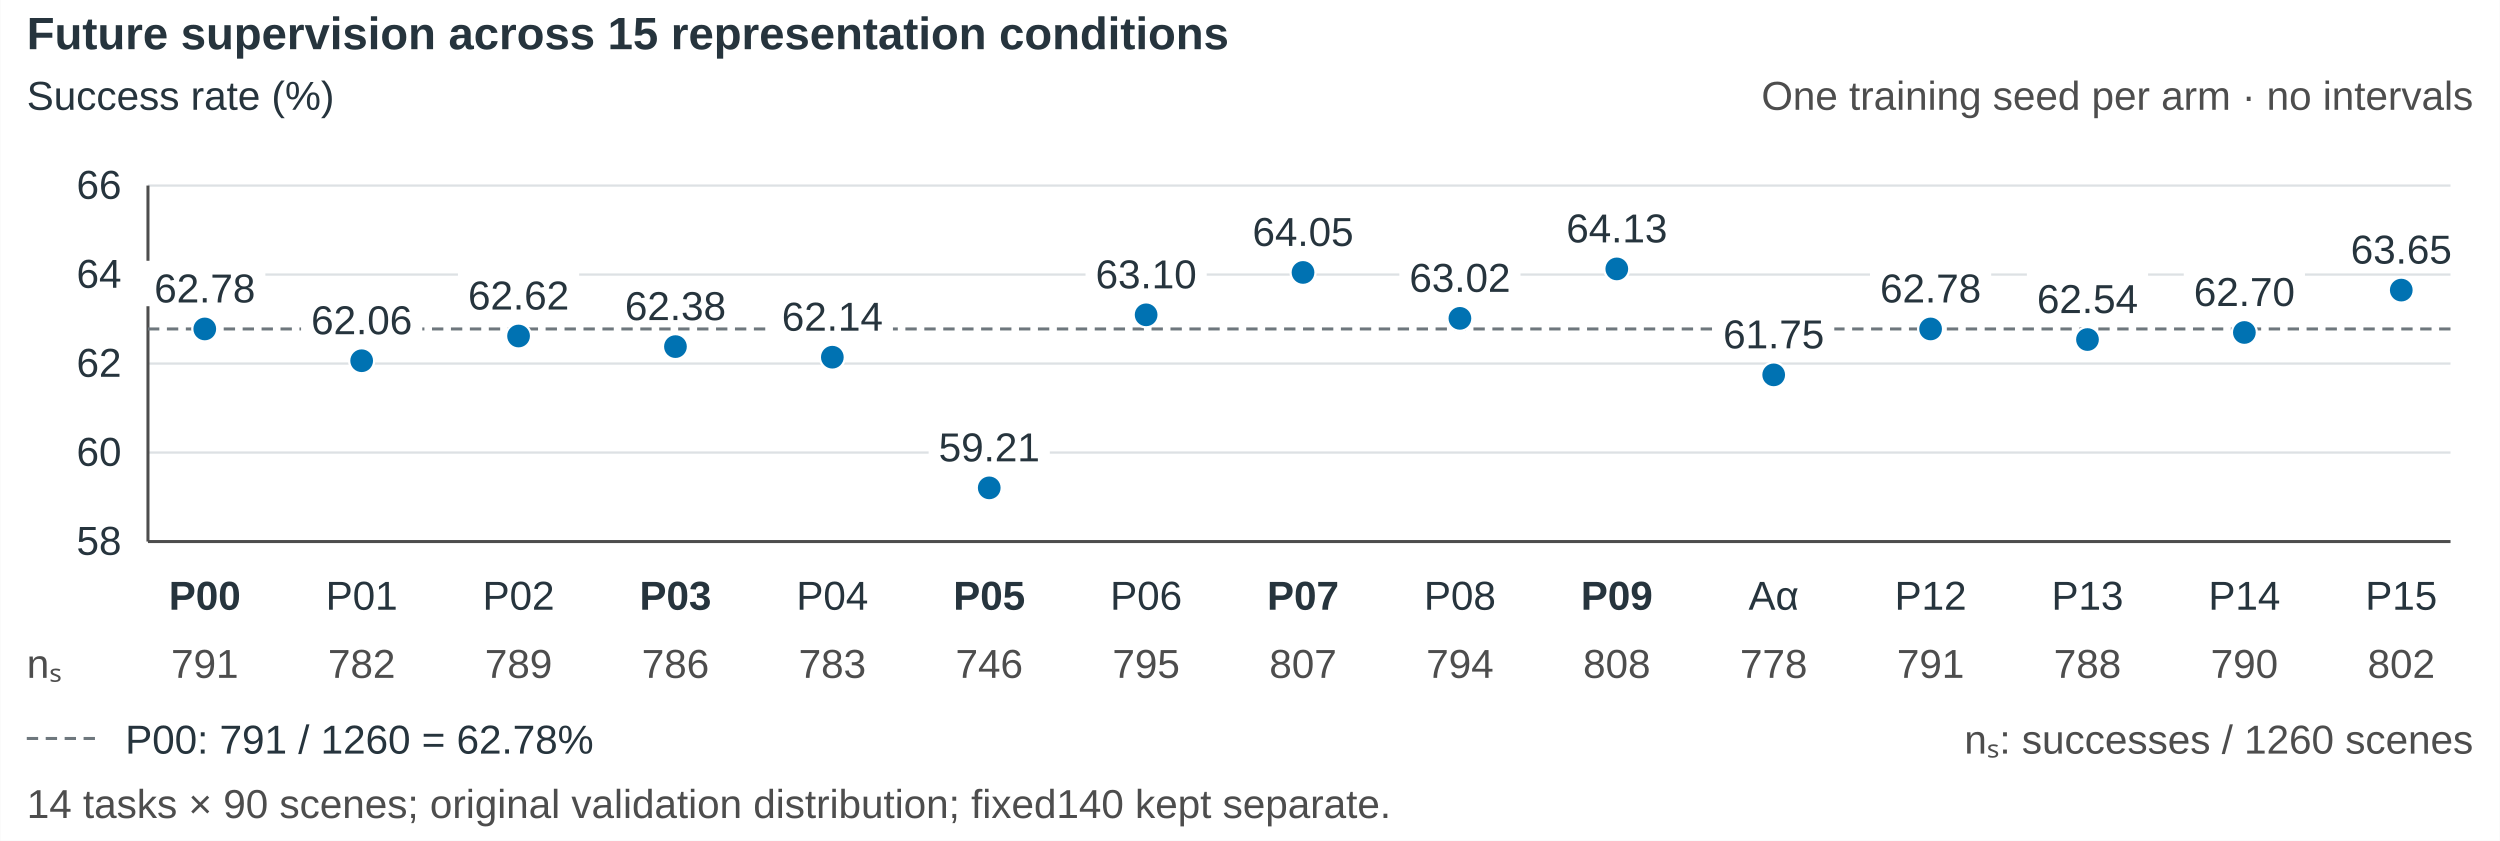
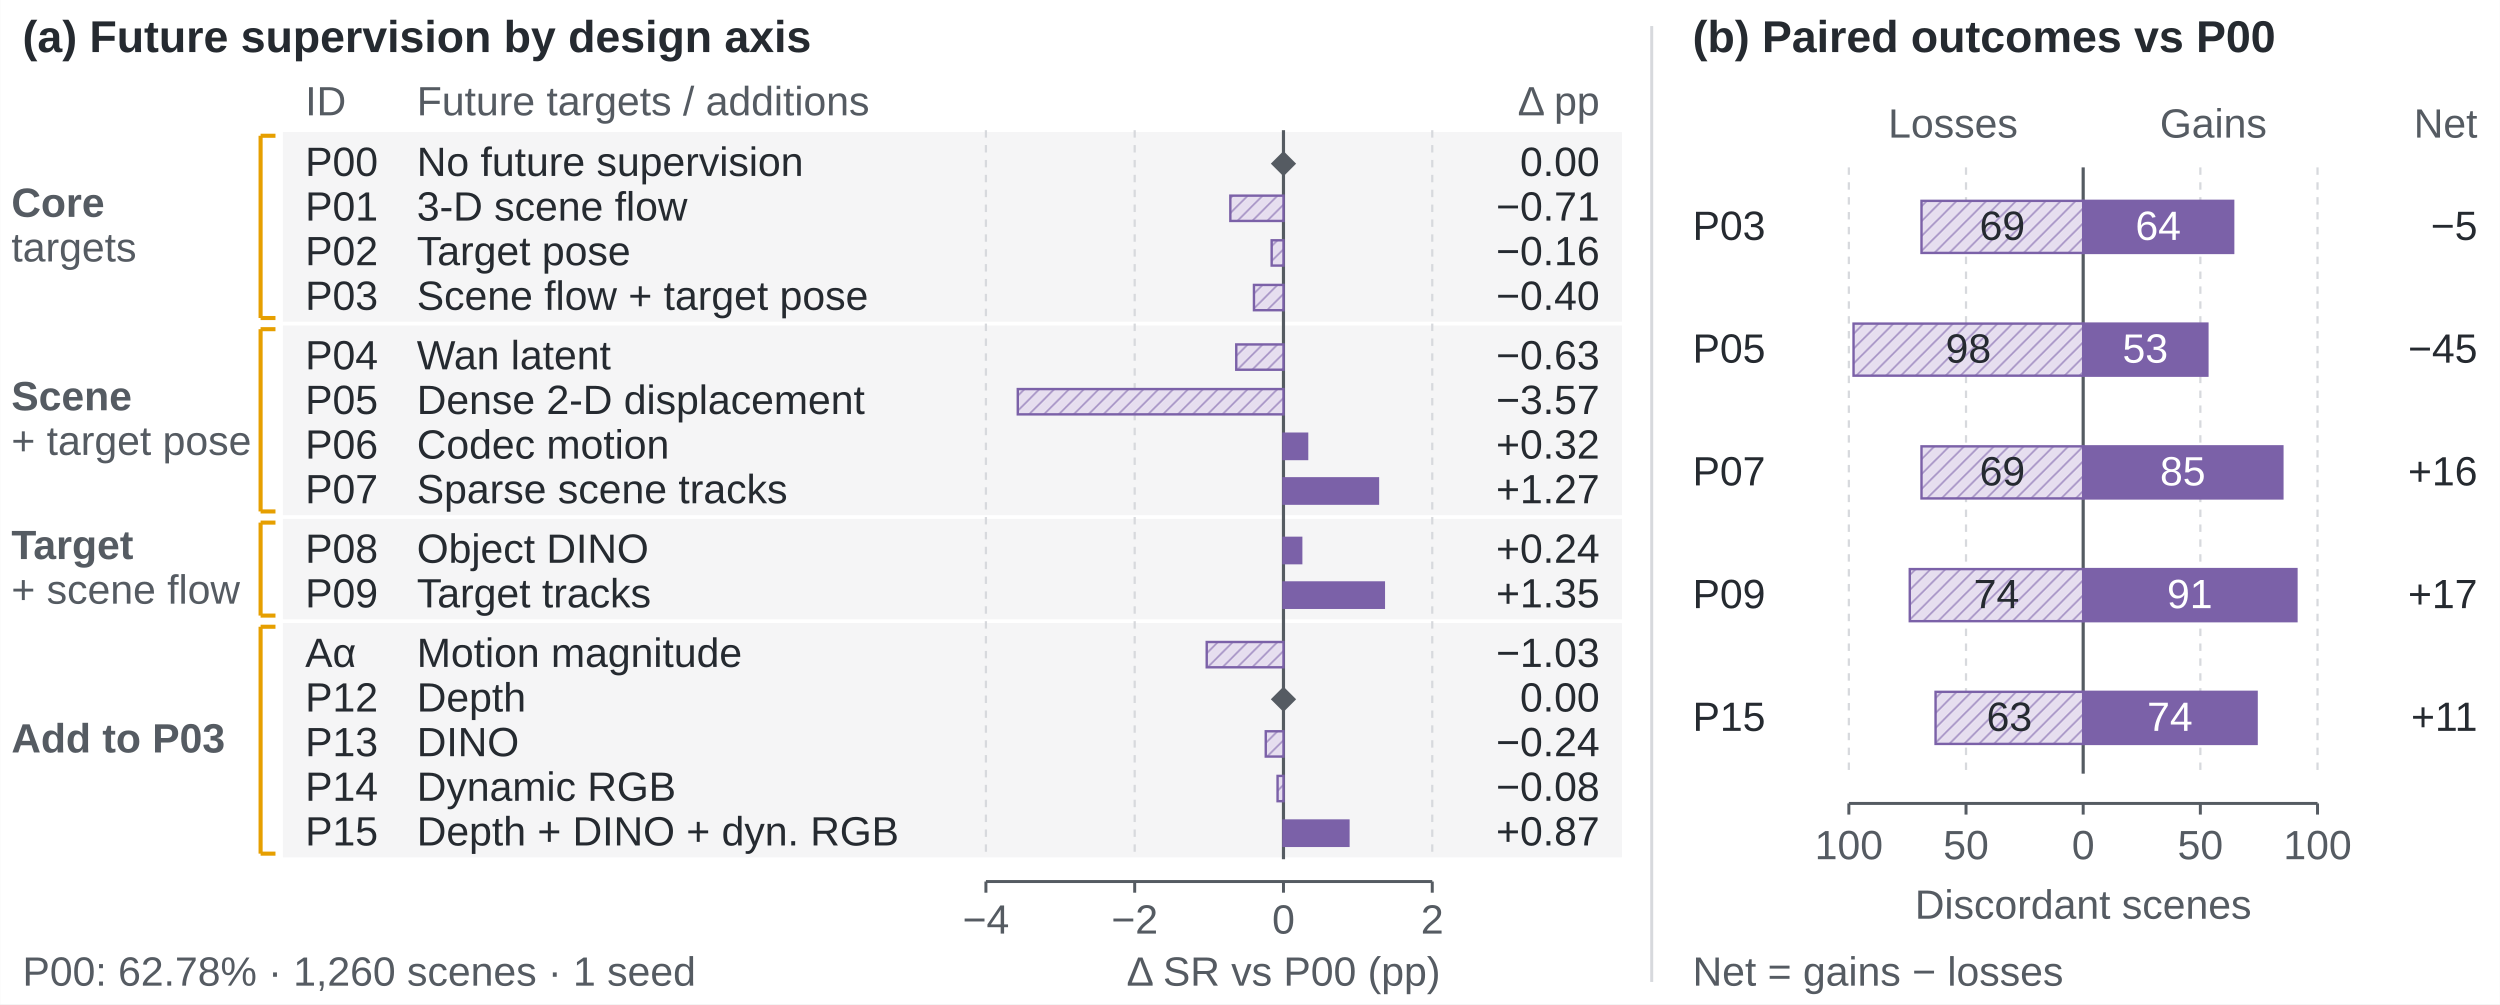
- <svg xmlns="http://www.w3.org/2000/svg" width="6.875in" height="2.312in" viewBox="0 0 660 222">
+ <svg xmlns="http://www.w3.org/2000/svg" width="7in" height="2.812in" viewBox="0 0 672 270">
  <defs>
-     <marker id="arrow" viewBox="0 0 10 10" refX="8" refY="5" markerWidth="5" markerHeight="5" orient="auto-start-reverse">
-       <path d="M0 0L10 5L0 10Z" fill="context-stroke" />
-     </marker>
-     <pattern id="hatch" width="5" height="5" patternUnits="userSpaceOnUse">
-       <path d="M-1 1L1 -1M0 5L5 0M4 6L6 4" stroke="#9EA5AA" stroke-width=".6" />
+     <pattern id="loss-hatch" width="4" height="4" patternUnits="userSpaceOnUse">
+       <rect width="4" height="4" fill="#E6DEEF" />
+       <path d="M-1 1L1 -1M0 4L4 0M3 5L5 3" stroke="#7B61A8" stroke-width=".45" opacity=".6" />
    </pattern>
  </defs>
-   <rect width="660" height="222" fill="white" />
-   <g font-family="Arial, Helvetica, sans-serif" font-size="11.333" fill="#26343D">
-     <text x="7" y="13" font-size="12" font-weight="bold" fill="#26343D" text-anchor="start">Future supervision across 15 representation conditions</text>
-     <text x="7" y="29" font-size="10.667" font-weight="normal" fill="#26343D" text-anchor="start">Success rate (%)</text>
-     <text x="653" y="29" font-size="10.667" font-weight="normal" fill="#4D4D4D" text-anchor="end">One training seed per arm · no intervals</text>
-     <line x1="39" y1="143.0" x2="647" y2="143.0" stroke="#DDE1E4" stroke-width="0.6" />
-     <text x="32" y="146.5" font-size="10.667" font-weight="normal" fill="#26343D" text-anchor="end">58</text>
-     <line x1="39" y1="119.5" x2="647" y2="119.5" stroke="#DDE1E4" stroke-width="0.6" />
-     <text x="32" y="123.0" font-size="10.667" font-weight="normal" fill="#26343D" text-anchor="end">60</text>
-     <line x1="39" y1="96.0" x2="647" y2="96.0" stroke="#DDE1E4" stroke-width="0.6" />
-     <text x="32" y="99.5" font-size="10.667" font-weight="normal" fill="#26343D" text-anchor="end">62</text>
-     <line x1="39" y1="72.5" x2="647" y2="72.5" stroke="#DDE1E4" stroke-width="0.6" />
-     <text x="32" y="76.0" font-size="10.667" font-weight="normal" fill="#26343D" text-anchor="end">64</text>
-     <line x1="39" y1="49.0" x2="647" y2="49.0" stroke="#DDE1E4" stroke-width="0.6" />
-     <text x="32" y="52.5" font-size="10.667" font-weight="normal" fill="#26343D" text-anchor="end">66</text>
-     <line x1="39" y1="49" x2="39" y2="143" stroke="#4D4D4D" stroke-width="0.8" />
-     <line x1="39" y1="143" x2="647" y2="143" stroke="#4D4D4D" stroke-width="0.8" />
-     <line x1="39" y1="86.861" x2="647" y2="86.861" stroke="#6E777D" stroke-width="0.8" stroke-dasharray="3 2" />
-     <circle cx="54.0" cy="86.861" r="3.3" fill="#0072B2" stroke="white" stroke-width=".6" />
-     <rect x="38.0" y="68.861" width="32" height="12" fill="white" />
-     <text x="54.0" y="79.861" font-size="10.667" font-weight="normal" fill="#26343D" text-anchor="middle">62.78</text>
-     <text x="54.0" y="161" font-size="10.667" font-weight="bold" fill="#26343D" text-anchor="middle">P00</text>
-     <text x="54.0" y="179" font-size="10.667" font-weight="normal" fill="#4D4D4D" text-anchor="middle">791</text>
-     <circle cx="95.429" cy="95.254" r="3.3" fill="#0072B2" stroke="white" stroke-width=".6" />
-     <rect x="79.429" y="77.254" width="32" height="12" fill="white" />
-     <text x="95.429" y="88.254" font-size="10.667" font-weight="normal" fill="#26343D" text-anchor="middle">62.06</text>
-     <text x="95.429" y="161" font-size="10.667" font-weight="normal" fill="#26343D" text-anchor="middle">P01</text>
-     <text x="95.429" y="179" font-size="10.667" font-weight="normal" fill="#4D4D4D" text-anchor="middle">782</text>
-     <circle cx="136.857" cy="88.726" r="3.3" fill="#0072B2" stroke="white" stroke-width=".6" />
-     <rect x="120.857" y="70.726" width="32" height="12" fill="white" />
-     <text x="136.857" y="81.726" font-size="10.667" font-weight="normal" fill="#26343D" text-anchor="middle">62.62</text>
-     <text x="136.857" y="161" font-size="10.667" font-weight="normal" fill="#26343D" text-anchor="middle">P02</text>
-     <text x="136.857" y="179" font-size="10.667" font-weight="normal" fill="#4D4D4D" text-anchor="middle">789</text>
-     <circle cx="178.286" cy="91.524" r="3.3" fill="#0072B2" stroke="white" stroke-width=".6" />
-     <rect x="162.286" y="73.524" width="32" height="12" fill="white" />
-     <text x="178.286" y="84.524" font-size="10.667" font-weight="normal" fill="#26343D" text-anchor="middle">62.38</text>
-     <text x="178.286" y="161" font-size="10.667" font-weight="bold" fill="#26343D" text-anchor="middle">P03</text>
-     <text x="178.286" y="179" font-size="10.667" font-weight="normal" fill="#4D4D4D" text-anchor="middle">786</text>
-     <circle cx="219.714" cy="94.321" r="3.3" fill="#0072B2" stroke="white" stroke-width=".6" />
-     <rect x="203.714" y="76.321" width="32" height="12" fill="white" />
-     <text x="219.714" y="87.321" font-size="10.667" font-weight="normal" fill="#26343D" text-anchor="middle">62.14</text>
-     <text x="219.714" y="161" font-size="10.667" font-weight="normal" fill="#26343D" text-anchor="middle">P04</text>
-     <text x="219.714" y="179" font-size="10.667" font-weight="normal" fill="#4D4D4D" text-anchor="middle">783</text>
-     <circle cx="261.143" cy="128.825" r="3.3" fill="#0072B2" stroke="white" stroke-width=".6" />
-     <rect x="245.143" y="110.825" width="32" height="12" fill="white" />
-     <text x="261.143" y="121.825" font-size="10.667" font-weight="normal" fill="#26343D" text-anchor="middle">59.21</text>
-     <text x="261.143" y="161" font-size="10.667" font-weight="bold" fill="#26343D" text-anchor="middle">P05</text>
-     <text x="261.143" y="179" font-size="10.667" font-weight="normal" fill="#4D4D4D" text-anchor="middle">746</text>
-     <circle cx="302.571" cy="83.131" r="3.3" fill="#0072B2" stroke="white" stroke-width=".6" />
-     <rect x="286.571" y="65.131" width="32" height="12" fill="white" />
-     <text x="302.571" y="76.131" font-size="10.667" font-weight="normal" fill="#26343D" text-anchor="middle">63.10</text>
-     <text x="302.571" y="161" font-size="10.667" font-weight="normal" fill="#26343D" text-anchor="middle">P06</text>
-     <text x="302.571" y="179" font-size="10.667" font-weight="normal" fill="#4D4D4D" text-anchor="middle">795</text>
-     <circle cx="344.0" cy="71.94" r="3.3" fill="#0072B2" stroke="white" stroke-width=".6" />
-     <rect x="328.0" y="53.94" width="32" height="12" fill="white" />
-     <text x="344.0" y="64.94" font-size="10.667" font-weight="normal" fill="#26343D" text-anchor="middle">64.05</text>
-     <text x="344.0" y="161" font-size="10.667" font-weight="bold" fill="#26343D" text-anchor="middle">P07</text>
-     <text x="344.0" y="179" font-size="10.667" font-weight="normal" fill="#4D4D4D" text-anchor="middle">807</text>
-     <circle cx="385.429" cy="84.063" r="3.3" fill="#0072B2" stroke="white" stroke-width=".6" />
-     <rect x="369.429" y="66.063" width="32" height="12" fill="white" />
-     <text x="385.429" y="77.063" font-size="10.667" font-weight="normal" fill="#26343D" text-anchor="middle">63.02</text>
-     <text x="385.429" y="161" font-size="10.667" font-weight="normal" fill="#26343D" text-anchor="middle">P08</text>
-     <text x="385.429" y="179" font-size="10.667" font-weight="normal" fill="#4D4D4D" text-anchor="middle">794</text>
-     <circle cx="426.857" cy="71.008" r="3.3" fill="#0072B2" stroke="white" stroke-width=".6" />
-     <rect x="410.857" y="53.008" width="32" height="12" fill="white" />
-     <text x="426.857" y="64.008" font-size="10.667" font-weight="normal" fill="#26343D" text-anchor="middle">64.13</text>
-     <text x="426.857" y="161" font-size="10.667" font-weight="bold" fill="#26343D" text-anchor="middle">P09</text>
-     <text x="426.857" y="179" font-size="10.667" font-weight="normal" fill="#4D4D4D" text-anchor="middle">808</text>
-     <circle cx="468.286" cy="98.984" r="3.3" fill="#0072B2" stroke="white" stroke-width=".6" />
-     <rect x="452.286" y="80.984" width="32" height="12" fill="white" />
-     <text x="468.286" y="91.984" font-size="10.667" font-weight="normal" fill="#26343D" text-anchor="middle">61.75</text>
-     <text x="468.286" y="161" font-size="10.667" font-weight="normal" fill="#26343D" text-anchor="middle">Aα</text>
-     <text x="468.286" y="179" font-size="10.667" font-weight="normal" fill="#4D4D4D" text-anchor="middle">778</text>
-     <circle cx="509.714" cy="86.861" r="3.3" fill="#0072B2" stroke="white" stroke-width=".6" />
-     <rect x="493.714" y="68.861" width="32" height="12" fill="white" />
-     <text x="509.714" y="79.861" font-size="10.667" font-weight="normal" fill="#26343D" text-anchor="middle">62.78</text>
-     <text x="509.714" y="161" font-size="10.667" font-weight="normal" fill="#26343D" text-anchor="middle">P12</text>
-     <text x="509.714" y="179" font-size="10.667" font-weight="normal" fill="#4D4D4D" text-anchor="middle">791</text>
-     <circle cx="551.143" cy="89.659" r="3.3" fill="#0072B2" stroke="white" stroke-width=".6" />
-     <rect x="535.143" y="71.659" width="32" height="12" fill="white" />
-     <text x="551.143" y="82.659" font-size="10.667" font-weight="normal" fill="#26343D" text-anchor="middle">62.54</text>
-     <text x="551.143" y="161" font-size="10.667" font-weight="normal" fill="#26343D" text-anchor="middle">P13</text>
-     <text x="551.143" y="179" font-size="10.667" font-weight="normal" fill="#4D4D4D" text-anchor="middle">788</text>
-     <circle cx="592.571" cy="87.794" r="3.3" fill="#0072B2" stroke="white" stroke-width=".6" />
-     <rect x="576.571" y="69.794" width="32" height="12" fill="white" />
-     <text x="592.571" y="80.794" font-size="10.667" font-weight="normal" fill="#26343D" text-anchor="middle">62.70</text>
-     <text x="592.571" y="161" font-size="10.667" font-weight="normal" fill="#26343D" text-anchor="middle">P14</text>
-     <text x="592.571" y="179" font-size="10.667" font-weight="normal" fill="#4D4D4D" text-anchor="middle">790</text>
-     <circle cx="634.0" cy="76.603" r="3.3" fill="#0072B2" stroke="white" stroke-width=".6" />
-     <rect x="618.0" y="58.603" width="32" height="12" fill="white" />
-     <text x="634.0" y="69.603" font-size="10.667" font-weight="normal" fill="#26343D" text-anchor="middle">63.65</text>
-     <text x="634.0" y="161" font-size="10.667" font-weight="normal" fill="#26343D" text-anchor="middle">P15</text>
-     <text x="634.0" y="179" font-size="10.667" font-weight="normal" fill="#4D4D4D" text-anchor="middle">802</text>
-     <text x="7" y="179" font-size="10.667" font-weight="normal" fill="#4D4D4D" text-anchor="start">nₛ</text>
-     <line x1="7" y1="195" x2="27" y2="195" stroke="#6E777D" stroke-width="0.8" stroke-dasharray="3 2" />
-     <text x="33" y="199" font-size="10.667" font-weight="normal" fill="#26343D" text-anchor="start">P00: 791 / 1260 = 62.78%</text>
-     <text x="653" y="199" font-size="10.667" font-weight="normal" fill="#4D4D4D" text-anchor="end">nₛ: successes / 1260 scenes</text>
-     <text x="7" y="216" font-size="10.667" font-weight="normal" fill="#4D4D4D" text-anchor="start">14 tasks × 90 scenes; original validation distribution; fixed140 kept separate.</text>
+   <rect width="672" height="270" fill="white" />
+   <g font-family="Arial, Helvetica, sans-serif">
+     <text x="6" y="14" font-size="12" font-weight="bold" fill="#252A30" text-anchor="start">(a) Future supervision by design axis</text>
+     <text x="455" y="14" font-size="12" font-weight="bold" fill="#252A30" text-anchor="start">(b) Paired outcomes vs P00</text>
+     <line x1="444" y1="7" x2="444" y2="264" stroke="#D7D9DD" stroke-width="0.8" />
+     <text x="82" y="31" font-size="11" font-weight="normal" fill="#555B62" text-anchor="start">ID</text>
+     <text x="112" y="31" font-size="11" font-weight="normal" fill="#555B62" text-anchor="start">Future targets / additions</text>
+     <text x="430" y="31" font-size="11" font-weight="normal" fill="#555B62" text-anchor="end">Δ pp</text>
+     <rect x="76" y="35.5" width="360" height="51" fill="#F5F5F6" stroke="none" stroke-width="0.65" />
+     <text x="3" y="58.3" font-size="11" font-weight="bold" fill="#555B62" text-anchor="start">Core</text>
+     <text x="3" y="70.3" font-size="11" font-weight="normal" fill="#555B62" text-anchor="start">targets</text>
+     <line x1="70" y1="36.5" x2="70" y2="85.5" stroke="#E69F00" stroke-width="1.1" />
+     <line x1="70" y1="36.5" x2="74" y2="36.5" stroke="#E69F00" stroke-width="1.1" />
+     <line x1="70" y1="85.5" x2="74" y2="85.5" stroke="#E69F00" stroke-width="1.1" />
+     <text x="82" y="47.3" font-size="11" font-weight="normal" fill="#252A30" text-anchor="start">P00</text>
+     <text x="112" y="47.3" font-size="11" font-weight="normal" fill="#252A30" text-anchor="start">No future supervision</text>
+     <text x="82" y="59.3" font-size="11" font-weight="normal" fill="#252A30" text-anchor="start">P01</text>
+     <text x="112" y="59.3" font-size="11" font-weight="normal" fill="#252A30" text-anchor="start">3-D scene flow</text>
+     <text x="82" y="71.3" font-size="11" font-weight="normal" fill="#252A30" text-anchor="start">P02</text>
+     <text x="112" y="71.3" font-size="11" font-weight="normal" fill="#252A30" text-anchor="start">Target pose</text>
+     <text x="82" y="83.3" font-size="11" font-weight="normal" fill="#252A30" text-anchor="start">P03</text>
+     <text x="112" y="83.3" font-size="11" font-weight="normal" fill="#252A30" text-anchor="start">Scene flow + target pose</text>
+     <rect x="76" y="87.5" width="360" height="51" fill="#F5F5F6" stroke="none" stroke-width="0.65" />
+     <text x="3" y="110.3" font-size="11" font-weight="bold" fill="#555B62" text-anchor="start">Scene</text>
+     <text x="3" y="122.3" font-size="11" font-weight="normal" fill="#555B62" text-anchor="start">+ target pose</text>
+     <line x1="70" y1="88.5" x2="70" y2="137.5" stroke="#E69F00" stroke-width="1.1" />
+     <line x1="70" y1="88.5" x2="74" y2="88.5" stroke="#E69F00" stroke-width="1.1" />
+     <line x1="70" y1="137.5" x2="74" y2="137.5" stroke="#E69F00" stroke-width="1.1" />
+     <text x="82" y="99.3" font-size="11" font-weight="normal" fill="#252A30" text-anchor="start">P04</text>
+     <text x="112" y="99.3" font-size="11" font-weight="normal" fill="#252A30" text-anchor="start">Wan latent</text>
+     <text x="82" y="111.3" font-size="11" font-weight="normal" fill="#252A30" text-anchor="start">P05</text>
+     <text x="112" y="111.3" font-size="11" font-weight="normal" fill="#252A30" text-anchor="start">Dense 2-D displacement</text>
+     <text x="82" y="123.3" font-size="11" font-weight="normal" fill="#252A30" text-anchor="start">P06</text>
+     <text x="112" y="123.3" font-size="11" font-weight="normal" fill="#252A30" text-anchor="start">Codec motion</text>
+     <text x="82" y="135.3" font-size="11" font-weight="normal" fill="#252A30" text-anchor="start">P07</text>
+     <text x="112" y="135.3" font-size="11" font-weight="normal" fill="#252A30" text-anchor="start">Sparse scene tracks</text>
+     <rect x="76" y="139.5" width="360" height="27" fill="#F5F5F6" stroke="none" stroke-width="0.65" />
+     <text x="3" y="150.3" font-size="11" font-weight="bold" fill="#555B62" text-anchor="start">Target</text>
+     <text x="3" y="162.3" font-size="11" font-weight="normal" fill="#555B62" text-anchor="start">+ scene flow</text>
+     <line x1="70" y1="140.5" x2="70" y2="165.5" stroke="#E69F00" stroke-width="1.1" />
+     <line x1="70" y1="140.5" x2="74" y2="140.5" stroke="#E69F00" stroke-width="1.1" />
+     <line x1="70" y1="165.5" x2="74" y2="165.5" stroke="#E69F00" stroke-width="1.1" />
+     <text x="82" y="151.3" font-size="11" font-weight="normal" fill="#252A30" text-anchor="start">P08</text>
+     <text x="112" y="151.3" font-size="11" font-weight="normal" fill="#252A30" text-anchor="start">Object DINO</text>
+     <text x="82" y="163.3" font-size="11" font-weight="normal" fill="#252A30" text-anchor="start">P09</text>
+     <text x="112" y="163.3" font-size="11" font-weight="normal" fill="#252A30" text-anchor="start">Target tracks</text>
+     <rect x="76" y="167.5" width="360" height="63" fill="#F5F5F6" stroke="none" stroke-width="0.65" />
+     <text x="3" y="202.3" font-size="11" font-weight="bold" fill="#555B62" text-anchor="start">Add to P03</text>
+     <line x1="70" y1="168.5" x2="70" y2="229.5" stroke="#E69F00" stroke-width="1.1" />
+     <line x1="70" y1="168.5" x2="74" y2="168.5" stroke="#E69F00" stroke-width="1.1" />
+     <line x1="70" y1="229.5" x2="74" y2="229.5" stroke="#E69F00" stroke-width="1.1" />
+     <text x="82" y="179.3" font-size="11" font-weight="normal" fill="#252A30" text-anchor="start">Aα</text>
+     <text x="112" y="179.3" font-size="11" font-weight="normal" fill="#252A30" text-anchor="start">Motion magnitude</text>
+     <text x="82" y="191.3" font-size="11" font-weight="normal" fill="#252A30" text-anchor="start">P12</text>
+     <text x="112" y="191.3" font-size="11" font-weight="normal" fill="#252A30" text-anchor="start">Depth</text>
+     <text x="82" y="203.3" font-size="11" font-weight="normal" fill="#252A30" text-anchor="start">P13</text>
+     <text x="112" y="203.3" font-size="11" font-weight="normal" fill="#252A30" text-anchor="start">DINO</text>
+     <text x="82" y="215.3" font-size="11" font-weight="normal" fill="#252A30" text-anchor="start">P14</text>
+     <text x="112" y="215.3" font-size="11" font-weight="normal" fill="#252A30" text-anchor="start">Dynamic RGB</text>
+     <text x="82" y="227.3" font-size="11" font-weight="normal" fill="#252A30" text-anchor="start">P15</text>
+     <text x="112" y="227.3" font-size="11" font-weight="normal" fill="#252A30" text-anchor="start">Depth + DINO + dyn. RGB</text>
+     <line x1="265" y1="35" x2="265" y2="231" stroke="#D7D9DD" stroke-width="0.6" stroke-dasharray="2 2" />
+     <line x1="265" y1="237" x2="265" y2="240" stroke="#555B62" stroke-width="0.8" />
+     <text x="265" y="251" font-size="11" font-weight="normal" fill="#555B62" text-anchor="middle">−4</text>
+     <line x1="305" y1="35" x2="305" y2="231" stroke="#D7D9DD" stroke-width="0.6" stroke-dasharray="2 2" />
+     <line x1="305" y1="237" x2="305" y2="240" stroke="#555B62" stroke-width="0.8" />
+     <text x="305" y="251" font-size="11" font-weight="normal" fill="#555B62" text-anchor="middle">−2</text>
+     <line x1="345" y1="35" x2="345" y2="231" stroke="#555B62" stroke-width="0.85" />
+     <line x1="345" y1="237" x2="345" y2="240" stroke="#555B62" stroke-width="0.8" />
+     <text x="345" y="251" font-size="11" font-weight="normal" fill="#555B62" text-anchor="middle">0</text>
+     <line x1="385" y1="35" x2="385" y2="231" stroke="#D7D9DD" stroke-width="0.6" stroke-dasharray="2 2" />
+     <line x1="385" y1="237" x2="385" y2="240" stroke="#555B62" stroke-width="0.8" />
+     <text x="385" y="251" font-size="11" font-weight="normal" fill="#555B62" text-anchor="middle">2</text>
+     <line x1="265" y1="237" x2="385" y2="237" stroke="#555B62" stroke-width="0.8" />
+     <path d="M345 40.6L348.4 44L345 47.4L341.6 44Z" fill="#555B62" />
+     <text x="430" y="47.3" font-size="11" font-weight="normal" fill="#252A30" text-anchor="end">0.00</text>
+     <rect x="330.714" y="52.6" width="14.286" height="6.8" fill="url(#loss-hatch)" stroke="#7B61A8" stroke-width="0.65" />
+     <text x="430" y="59.3" font-size="11" font-weight="normal" fill="#252A30" text-anchor="end">−0.71</text>
+     <rect x="341.825" y="64.6" width="3.175" height="6.8" fill="url(#loss-hatch)" stroke="#7B61A8" stroke-width="0.65" />
+     <text x="430" y="71.3" font-size="11" font-weight="normal" fill="#252A30" text-anchor="end">−0.16</text>
+     <rect x="337.063" y="76.6" width="7.937" height="6.8" fill="url(#loss-hatch)" stroke="#7B61A8" stroke-width="0.65" />
+     <text x="430" y="83.3" font-size="11" font-weight="normal" fill="#252A30" text-anchor="end">−0.40</text>
+     <rect x="332.302" y="92.6" width="12.698" height="6.8" fill="url(#loss-hatch)" stroke="#7B61A8" stroke-width="0.65" />
+     <text x="430" y="99.3" font-size="11" font-weight="normal" fill="#252A30" text-anchor="end">−0.63</text>
+     <rect x="273.571" y="104.6" width="71.429" height="6.8" fill="url(#loss-hatch)" stroke="#7B61A8" stroke-width="0.65" />
+     <text x="430" y="111.3" font-size="11" font-weight="normal" fill="#252A30" text-anchor="end">−3.57</text>
+     <rect x="345" y="116.6" width="6.349" height="6.8" fill="#7B61A8" stroke="#7B61A8" stroke-width="0.65" />
+     <text x="430" y="123.3" font-size="11" font-weight="normal" fill="#252A30" text-anchor="end">+0.32</text>
+     <rect x="345" y="128.6" width="25.397" height="6.8" fill="#7B61A8" stroke="#7B61A8" stroke-width="0.65" />
+     <text x="430" y="135.3" font-size="11" font-weight="normal" fill="#252A30" text-anchor="end">+1.27</text>
+     <rect x="345" y="144.6" width="4.762" height="6.8" fill="#7B61A8" stroke="#7B61A8" stroke-width="0.65" />
+     <text x="430" y="151.3" font-size="11" font-weight="normal" fill="#252A30" text-anchor="end">+0.24</text>
+     <rect x="345" y="156.6" width="26.984" height="6.8" fill="#7B61A8" stroke="#7B61A8" stroke-width="0.65" />
+     <text x="430" y="163.3" font-size="11" font-weight="normal" fill="#252A30" text-anchor="end">+1.35</text>
+     <rect x="324.365" y="172.6" width="20.635" height="6.8" fill="url(#loss-hatch)" stroke="#7B61A8" stroke-width="0.65" />
+     <text x="430" y="179.3" font-size="11" font-weight="normal" fill="#252A30" text-anchor="end">−1.03</text>
+     <path d="M345 184.6L348.4 188L345 191.4L341.6 188Z" fill="#555B62" />
+     <text x="430" y="191.3" font-size="11" font-weight="normal" fill="#252A30" text-anchor="end">0.00</text>
+     <rect x="340.238" y="196.6" width="4.762" height="6.8" fill="url(#loss-hatch)" stroke="#7B61A8" stroke-width="0.65" />
+     <text x="430" y="203.3" font-size="11" font-weight="normal" fill="#252A30" text-anchor="end">−0.24</text>
+     <rect x="343.413" y="208.6" width="1.587" height="6.8" fill="url(#loss-hatch)" stroke="#7B61A8" stroke-width="0.65" />
+     <text x="430" y="215.3" font-size="11" font-weight="normal" fill="#252A30" text-anchor="end">−0.08</text>
+     <rect x="345" y="220.6" width="17.46" height="6.8" fill="#7B61A8" stroke="#7B61A8" stroke-width="0.65" />
+     <text x="430" y="227.3" font-size="11" font-weight="normal" fill="#252A30" text-anchor="end">+0.87</text>
+     <text x="6" y="265" font-size="11" font-weight="normal" fill="#555B62" text-anchor="start">P00: 62.78% · 1,260 scenes · 1 seed</text>
+     <text x="345" y="265" font-size="11" font-weight="normal" fill="#555B62" text-anchor="middle">Δ SR vs P00 (pp)</text>
+     <text x="525" y="37" font-size="11" font-weight="normal" fill="#555B62" text-anchor="middle">Losses</text>
+     <text x="595" y="37" font-size="11" font-weight="normal" fill="#555B62" text-anchor="middle">Gains</text>
+     <text x="666" y="37" font-size="11" font-weight="normal" fill="#555B62" text-anchor="end">Net</text>
+     <line x1="497" y1="45" x2="497" y2="208" stroke="#D7D9DD" stroke-width="0.6" stroke-dasharray="2 2" />
+     <line x1="497" y1="216" x2="497" y2="219" stroke="#555B62" stroke-width="0.8" />
+     <text x="497" y="231" font-size="11" font-weight="normal" fill="#555B62" text-anchor="middle">100</text>
+     <line x1="528.5" y1="45" x2="528.5" y2="208" stroke="#D7D9DD" stroke-width="0.6" stroke-dasharray="2 2" />
+     <line x1="528.5" y1="216" x2="528.5" y2="219" stroke="#555B62" stroke-width="0.8" />
+     <text x="528.5" y="231" font-size="11" font-weight="normal" fill="#555B62" text-anchor="middle">50</text>
+     <line x1="560" y1="45" x2="560" y2="208" stroke="#555B62" stroke-width="0.85" />
+     <line x1="560" y1="216" x2="560" y2="219" stroke="#555B62" stroke-width="0.8" />
+     <text x="560" y="231" font-size="11" font-weight="normal" fill="#555B62" text-anchor="middle">0</text>
+     <line x1="591.5" y1="45" x2="591.5" y2="208" stroke="#D7D9DD" stroke-width="0.6" stroke-dasharray="2 2" />
+     <line x1="591.5" y1="216" x2="591.5" y2="219" stroke="#555B62" stroke-width="0.8" />
+     <text x="591.5" y="231" font-size="11" font-weight="normal" fill="#555B62" text-anchor="middle">50</text>
+     <line x1="623" y1="45" x2="623" y2="208" stroke="#D7D9DD" stroke-width="0.6" stroke-dasharray="2 2" />
+     <line x1="623" y1="216" x2="623" y2="219" stroke="#555B62" stroke-width="0.8" />
+     <text x="623" y="231" font-size="11" font-weight="normal" fill="#555B62" text-anchor="middle">100</text>
+     <line x1="497" y1="216" x2="623" y2="216" stroke="#555B62" stroke-width="0.8" />
+     <text x="455" y="64.5" font-size="11" font-weight="normal" fill="#252A30" text-anchor="start">P03</text>
+     <rect x="516.53" y="54" width="43.47" height="14" fill="url(#loss-hatch)" stroke="#7B61A8" stroke-width="0.65" />
+     <rect x="560" y="54" width="40.32" height="14" fill="#7B61A8" stroke="#7B61A8" stroke-width="0.65" />
+     <text x="538.265" y="64.5" font-size="11" font-weight="normal" fill="#252A30" text-anchor="middle">69</text>
+     <text x="580.16" y="64.5" font-size="11" font-weight="normal" fill="white" text-anchor="middle">64</text>
+     <text x="666" y="64.5" font-size="11" font-weight="normal" fill="#252A30" text-anchor="end">−5</text>
+     <text x="455" y="97.5" font-size="11" font-weight="normal" fill="#252A30" text-anchor="start">P05</text>
+     <rect x="498.26" y="87" width="61.74" height="14" fill="url(#loss-hatch)" stroke="#7B61A8" stroke-width="0.65" />
+     <rect x="560" y="87" width="33.39" height="14" fill="#7B61A8" stroke="#7B61A8" stroke-width="0.65" />
+     <text x="529.13" y="97.5" font-size="11" font-weight="normal" fill="#252A30" text-anchor="middle">98</text>
+     <text x="576.695" y="97.5" font-size="11" font-weight="normal" fill="white" text-anchor="middle">53</text>
+     <text x="666" y="97.5" font-size="11" font-weight="normal" fill="#252A30" text-anchor="end">−45</text>
+     <text x="455" y="130.5" font-size="11" font-weight="normal" fill="#252A30" text-anchor="start">P07</text>
+     <rect x="516.53" y="120" width="43.47" height="14" fill="url(#loss-hatch)" stroke="#7B61A8" stroke-width="0.65" />
+     <rect x="560" y="120" width="53.55" height="14" fill="#7B61A8" stroke="#7B61A8" stroke-width="0.65" />
+     <text x="538.265" y="130.5" font-size="11" font-weight="normal" fill="#252A30" text-anchor="middle">69</text>
+     <text x="586.775" y="130.5" font-size="11" font-weight="normal" fill="white" text-anchor="middle">85</text>
+     <text x="666" y="130.5" font-size="11" font-weight="normal" fill="#252A30" text-anchor="end">+16</text>
+     <text x="455" y="163.5" font-size="11" font-weight="normal" fill="#252A30" text-anchor="start">P09</text>
+     <rect x="513.38" y="153" width="46.62" height="14" fill="url(#loss-hatch)" stroke="#7B61A8" stroke-width="0.65" />
+     <rect x="560" y="153" width="57.33" height="14" fill="#7B61A8" stroke="#7B61A8" stroke-width="0.65" />
+     <text x="536.69" y="163.5" font-size="11" font-weight="normal" fill="#252A30" text-anchor="middle">74</text>
+     <text x="588.665" y="163.5" font-size="11" font-weight="normal" fill="white" text-anchor="middle">91</text>
+     <text x="666" y="163.5" font-size="11" font-weight="normal" fill="#252A30" text-anchor="end">+17</text>
+     <text x="455" y="196.5" font-size="11" font-weight="normal" fill="#252A30" text-anchor="start">P15</text>
+     <rect x="520.31" y="186" width="39.69" height="14" fill="url(#loss-hatch)" stroke="#7B61A8" stroke-width="0.65" />
+     <rect x="560" y="186" width="46.62" height="14" fill="#7B61A8" stroke="#7B61A8" stroke-width="0.65" />
+     <text x="540.155" y="196.5" font-size="11" font-weight="normal" fill="#252A30" text-anchor="middle">63</text>
+     <text x="583.31" y="196.5" font-size="11" font-weight="normal" fill="white" text-anchor="middle">74</text>
+     <text x="666" y="196.5" font-size="11" font-weight="normal" fill="#252A30" text-anchor="end">+11</text>
+     <text x="560" y="247" font-size="11" font-weight="normal" fill="#555B62" text-anchor="middle">Discordant scenes</text>
+     <text x="455" y="265" font-size="11" font-weight="normal" fill="#555B62" text-anchor="start">Net = gains − losses</text>
  </g>
</svg>
